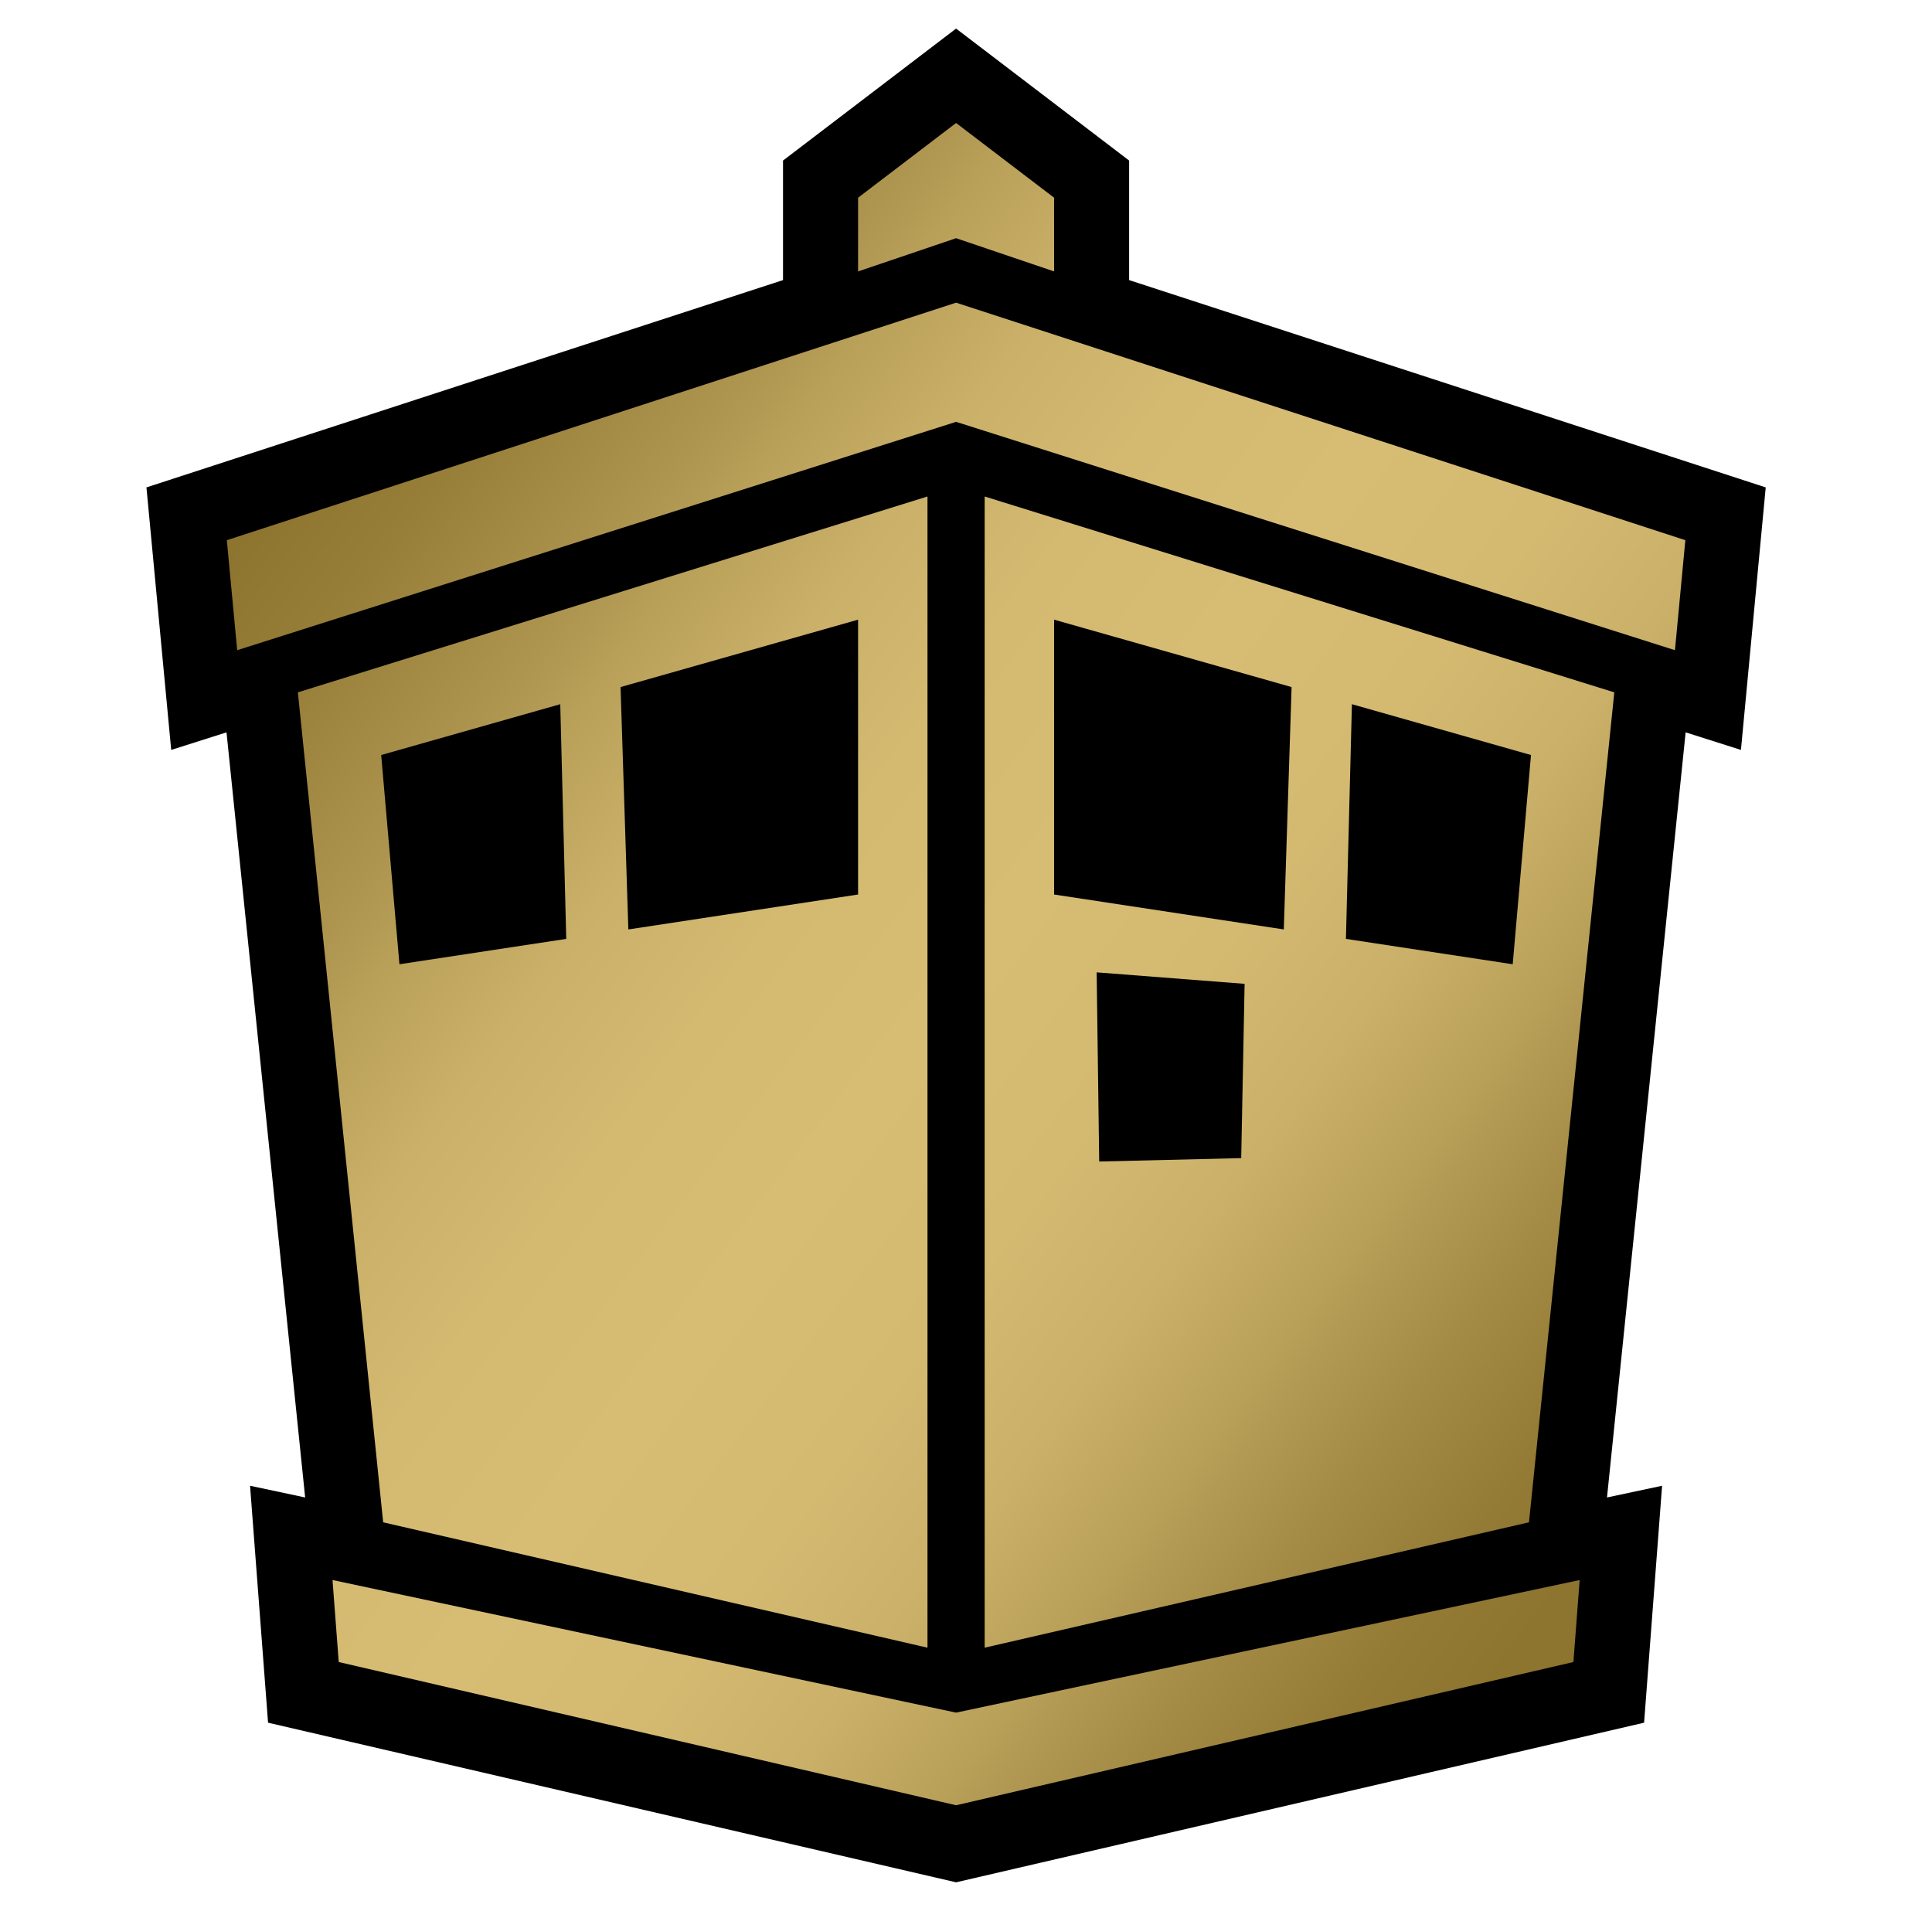
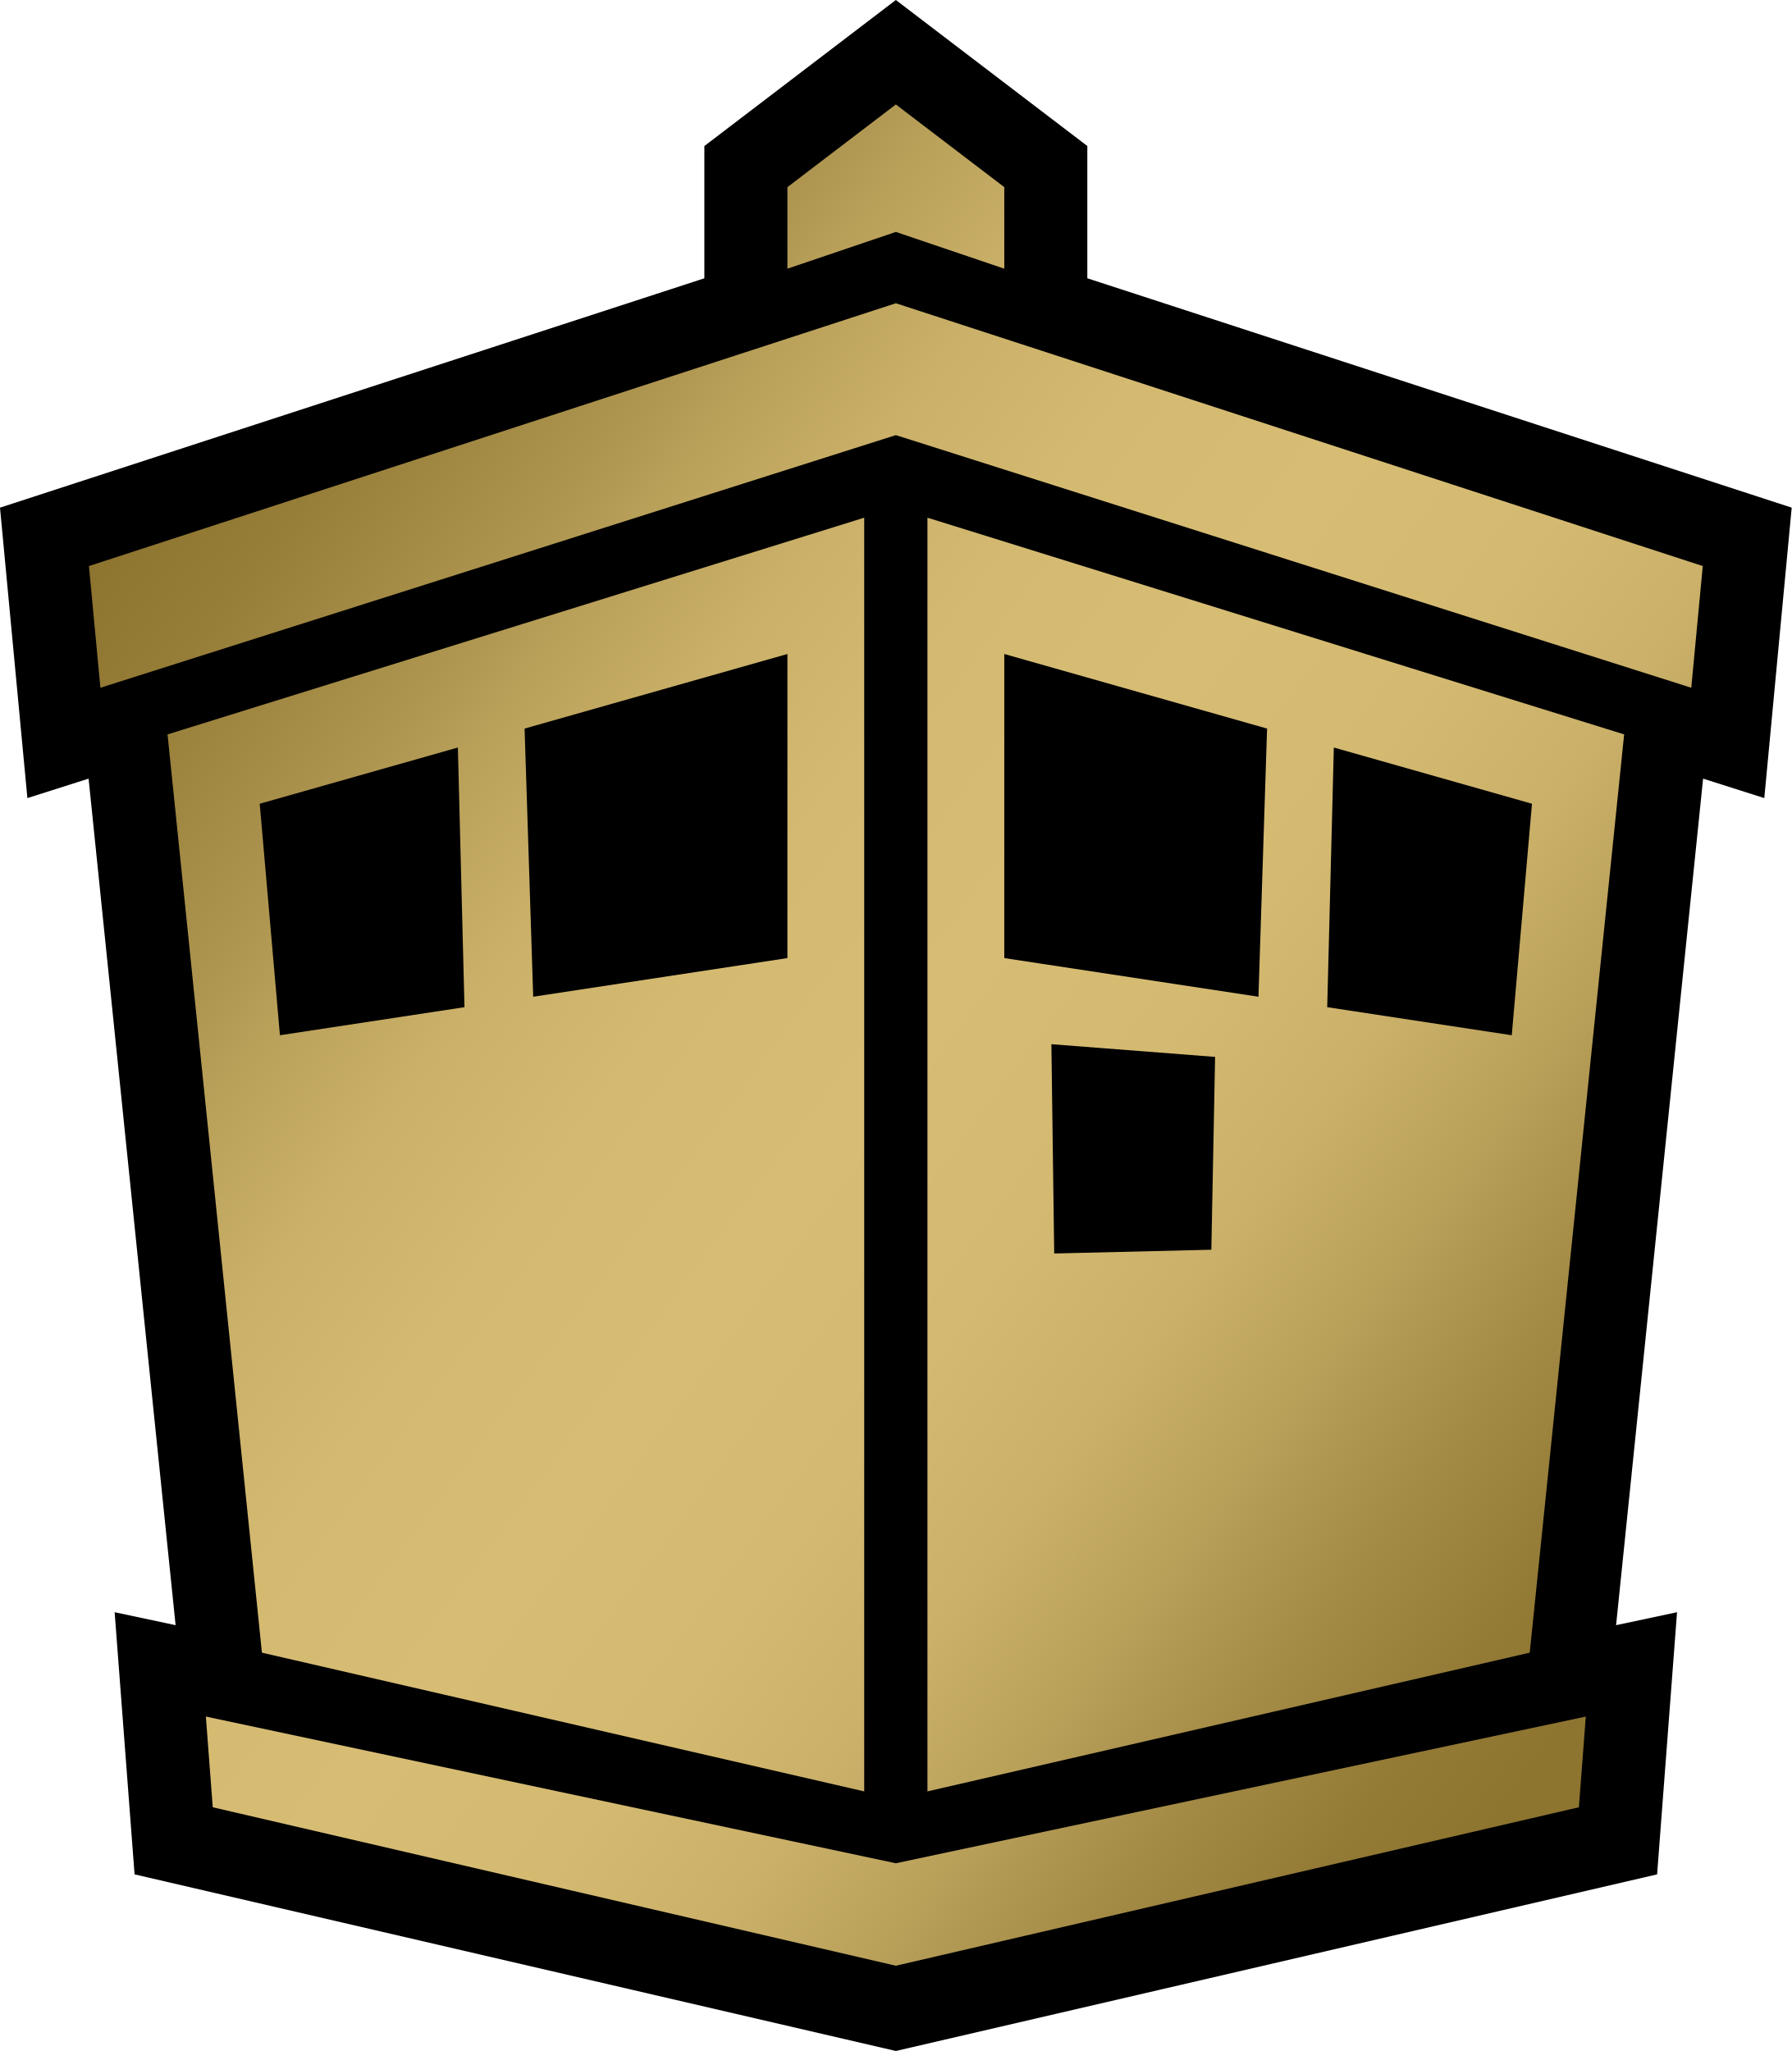
- <svg xmlns="http://www.w3.org/2000/svg" width="100%" height="100%" viewBox="0 0 91 90" version="1.1" xml:space="preserve" style="fill-rule:evenodd;clip-rule:evenodd;stroke-linejoin:round;stroke-miterlimit:2;">
-   <rect id="Rare" x="0.033" y="0" width="90" height="90" style="fill:none;" />
-   <path d="M36.881,13.194l-0,-5.631l8.152,-6.217l8.151,6.217l0,5.631l29.984,9.765l-1.167,12.366l-2.605,-0.828l-3.704,36.041l2.595,-0.552l-0.848,11.161l-32.406,7.519l-32.407,-7.519l-0.848,-11.161l2.595,0.552l-3.704,-36.041l-2.605,0.828l-1.166,-12.366l29.983,-9.765Z" />
-   <path d="M45.033,19.871l-33.861,10.756l-0.488,-5.182l34.349,-11.188l34.349,11.188l-0.489,5.182l-33.86,-10.756Zm-0,-8.651l-4.616,1.565l-0,-3.472l4.616,-3.52l4.616,3.52l-0,3.472l-4.616,-1.565Zm-0,73.816l-29.078,-6.747l-0.293,-3.862l29.371,6.246l29.371,-6.246l-0.294,3.862l-29.077,6.747Zm-1.347,-61.649l-0,54.227l-25.638,-5.906l-4.018,-39.095l29.656,-9.226Zm-14.09,20.394l10.821,-1.645l-0,-12.947l-11.188,3.175l0.367,11.417Zm-3.207,-10.61l-8.435,2.394l0.86,9.856l7.857,-1.195l-0.282,-11.055Zm19.99,-9.784l29.657,9.226l-4.019,39.095l-25.638,5.906l0,-54.227Zm5.275,22.415l0.12,8.911l6.689,-0.16l0.16,-8.21l-6.969,-0.541Zm8.815,-2.021l0.367,-11.417l-11.187,-3.175l-0,12.947l10.82,1.645Zm3.208,-10.61l-0.282,11.055l7.856,1.195l0.861,-9.856l-8.435,-2.394Z" style="fill:url(#_Linear1);" />
+ <svg xmlns="http://www.w3.org/2000/svg" id="Layer_2" data-name="Layer 2" viewBox="0 0 915.24 1047.84">
  <defs>
-     <linearGradient id="_Linear1" x1="0" y1="0" x2="1" y2="0" gradientUnits="userSpaceOnUse" gradientTransform="matrix(63.7203,48.9819,-48.9819,63.7203,10.6835,25.445)">
-       <stop offset="0" style="stop-color:#8d742f;stop-opacity:1" />
-       <stop offset="0.07" style="stop-color:#967d38;stop-opacity:1" />
-       <stop offset="0.18" style="stop-color:#ae954f;stop-opacity:1" />
-       <stop offset="0.2" style="stop-color:#b39a54;stop-opacity:1" />
-       <stop offset="0.22" style="stop-color:#b9a059;stop-opacity:1" />
-       <stop offset="0.3" style="stop-color:#cab068;stop-opacity:1" />
-       <stop offset="0.39" style="stop-color:#d4ba71;stop-opacity:1" />
-       <stop offset="0.5" style="stop-color:#d7bd74;stop-opacity:1" />
-       <stop offset="0.61" style="stop-color:#d4ba71;stop-opacity:1" />
-       <stop offset="0.7" style="stop-color:#cab068;stop-opacity:1" />
-       <stop offset="0.78" style="stop-color:#b9a059;stop-opacity:1" />
-       <stop offset="0.8" style="stop-color:#b39a54;stop-opacity:1" />
-       <stop offset="0.86" style="stop-color:#a38a45;stop-opacity:1" />
-       <stop offset="0.94" style="stop-color:#937a35;stop-opacity:1" />
-       <stop offset="1" style="stop-color:#8d742f;stop-opacity:1" />
+     <style>
+       .cls-1, .cls-2 {
+         fill-rule: evenodd;
+         stroke-width: 0px;
+       }
+ 
+       .cls-2 {
+         fill: url(#linear-gradient);
+       }
+     </style>
+     <linearGradient id="linear-gradient" x1="-496.78" y1="1063.87" x2="-495.78" y2="1063.87" gradientTransform="translate(-245409.56 1105750.1) rotate(37.55) scale(964.45 -964.45)" gradientUnits="userSpaceOnUse">
+       <stop offset="0" stop-color="#8d742f" />
+       <stop offset=".07" stop-color="#967d38" />
+       <stop offset=".18" stop-color="#ae954f" />
+       <stop offset=".2" stop-color="#b39a54" />
+       <stop offset=".22" stop-color="#b9a059" />
+       <stop offset=".3" stop-color="#cab068" />
+       <stop offset=".39" stop-color="#d4ba71" />
+       <stop offset=".5" stop-color="#d7bd74" />
+       <stop offset=".61" stop-color="#d4ba71" />
+       <stop offset=".7" stop-color="#cab068" />
+       <stop offset=".78" stop-color="#b9a059" />
+       <stop offset=".8" stop-color="#b39a54" />
+       <stop offset=".86" stop-color="#a38a45" />
+       <stop offset=".94" stop-color="#937a35" />
+       <stop offset="1" stop-color="#8d742f" />
    </linearGradient>
  </defs>
+   <g id="Layer_1-2" data-name="Layer 1">
+     <path class="cls-1" d="M359.8,142.18v-67.57L457.62,0l97.81,74.6v67.57l359.81,117.18-14,148.39-31.26-9.94-44.45,432.49,31.14-6.62-10.18,133.93-388.87,90.23-388.88-90.23-10.18-133.93,31.14,6.62-44.45-432.49-31.26,9.94L0,259.36l359.8-117.18h0Z" />
+     <path class="cls-2" d="M457.62,222.3L51.29,351.37l-5.86-62.18,412.19-134.26,412.19,134.26-5.87,62.18-406.32-129.07h0ZM457.62,118.49l-55.39,18.78v-41.66l55.39-42.24,55.39,42.24v41.66l-55.39-18.78h0ZM457.62,1004.28l-348.94-80.96-3.52-46.34,352.45,74.95,352.45-74.95-3.53,46.34-348.92,80.96ZM441.46,264.49v650.72l-307.66-70.87-48.22-469.14,355.87-110.71h0ZM272.38,509.22l129.85-19.74v-155.36l-134.26,38.1,4.4,137ZM233.89,381.9l-101.22,28.73,10.32,118.27,94.28-14.34-3.38-132.66ZM473.77,264.49l355.88,110.71-48.23,469.14-307.66,70.87V264.49ZM537.07,533.47l1.44,106.93,80.27-1.92,1.92-98.52-83.63-6.49ZM642.85,509.22l4.4-137-134.24-38.1v155.36l129.84,19.74ZM681.35,381.9l-3.38,132.66,94.27,14.34,10.33-118.27-101.22-28.73Z" />
+   </g>
</svg>
